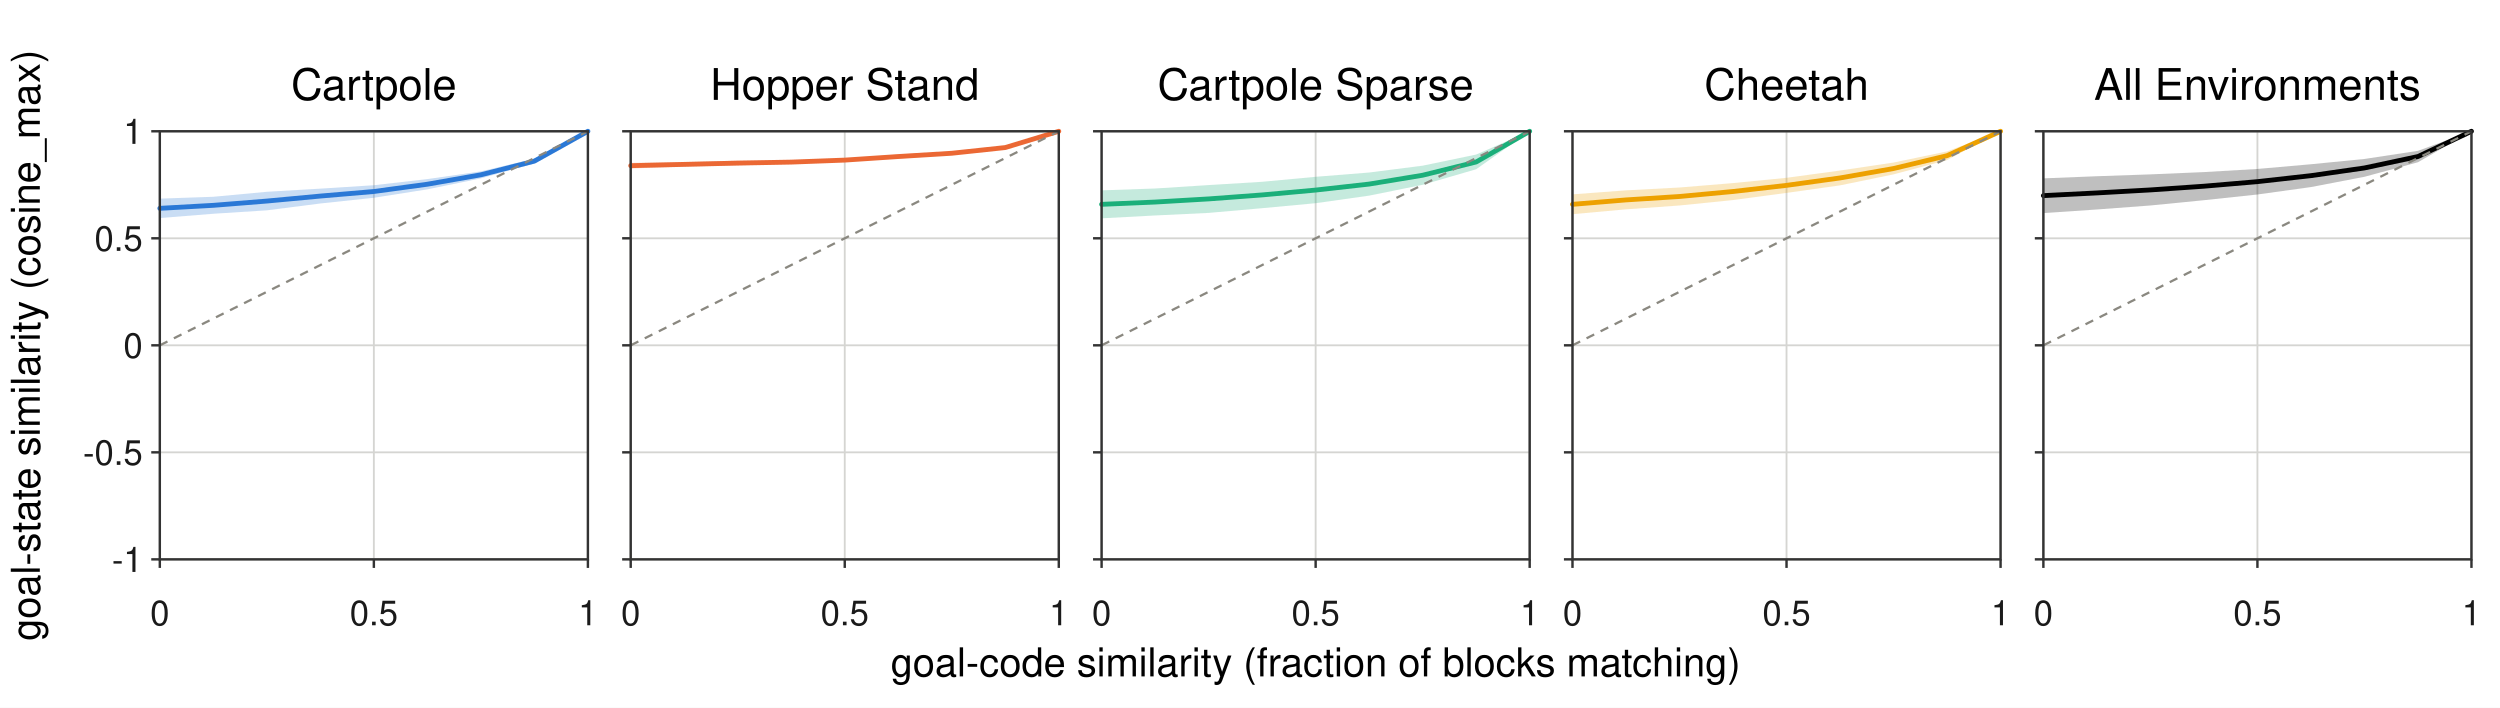
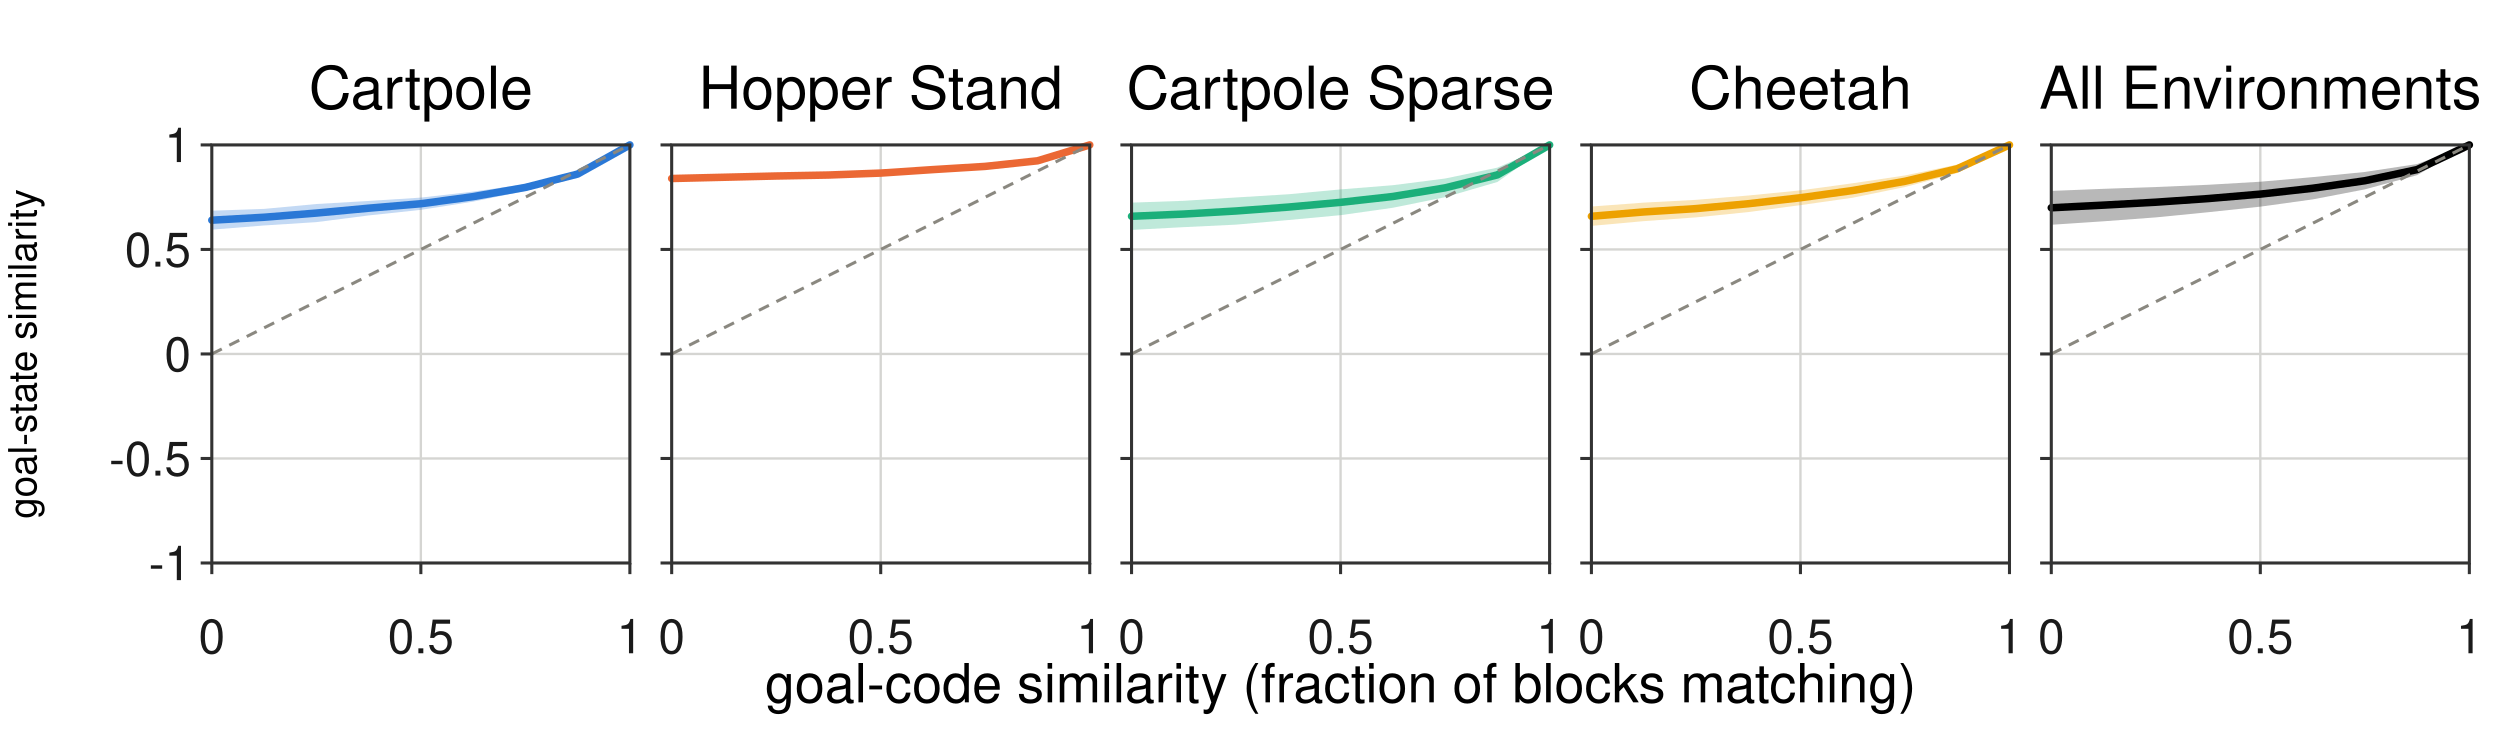
- <svg xmlns="http://www.w3.org/2000/svg" width="1752" height="496" viewBox="0 0 1752 496" font-family="Helvetica,Arial,sans-serif">
-   <rect width="1752" height="496" fill="white" />
-   <line x1="112" y1="392.0" x2="412" y2="392.0" stroke="#d5d5d2" stroke-width="1.3" />
-   <line x1="112" y1="317.0" x2="412" y2="317.0" stroke="#d5d5d2" stroke-width="1.3" />
-   <line x1="112" y1="242.0" x2="412" y2="242.0" stroke="#d5d5d2" stroke-width="1.3" />
-   <line x1="112" y1="167.0" x2="412" y2="167.0" stroke="#d5d5d2" stroke-width="1.3" />
-   <line x1="112" y1="92.0" x2="412" y2="92.0" stroke="#d5d5d2" stroke-width="1.3" />
-   <line x1="112.0" y1="92" x2="112.0" y2="392" stroke="#d5d5d2" stroke-width="1.3" />
-   <line x1="262.0" y1="92" x2="262.0" y2="392" stroke="#d5d5d2" stroke-width="1.3" />
-   <line x1="412.0" y1="92" x2="412.0" y2="392" stroke="#d5d5d2" stroke-width="1.3" />
-   <polygon points="412.0,92.0 374.5,111.2 337.0,120.1 299.5,125.5 262.0,129.8 224.5,132.2 187.0,134.4 149.5,137.9 112.0,139.2 112.0,152.8 149.5,149.8 187.0,147.4 224.5,142.6 262.0,138.6 299.5,132.7 337.0,125.0 374.5,114.5 412.0,92.0" fill="#2a78d6" fill-opacity="0.25" />
-   <polyline points="412.0,92.0 374.5,112.9 337.0,122.5 299.5,129.1 262.0,134.2 224.5,137.4 187.0,140.9 149.5,143.9 112.0,146.0" fill="none" stroke="#2a78d6" stroke-width="3.4" stroke-linejoin="round" stroke-linecap="round" />
-   <line x1="112.0" y1="242.0" x2="412.0" y2="92.0" stroke="#8a8880" stroke-width="1.6" stroke-dasharray="6,5" />
-   <rect x="112" y="92" width="300" height="300" fill="none" stroke="#333333" stroke-width="1.7" />
-   <line x1="106" y1="392.0" x2="112" y2="392.0" stroke="#333333" stroke-width="1.7" />
-   <text x="100" y="400.8" font-size="24.3" fill="#1a1a1a" text-anchor="end">-1</text>
-   <line x1="106" y1="317.0" x2="112" y2="317.0" stroke="#333333" stroke-width="1.7" />
-   <text x="100" y="325.8" font-size="24.3" fill="#1a1a1a" text-anchor="end">-0.5</text>
-   <line x1="106" y1="242.0" x2="112" y2="242.0" stroke="#333333" stroke-width="1.7" />
-   <text x="100" y="250.8" font-size="24.3" fill="#1a1a1a" text-anchor="end">0</text>
-   <line x1="106" y1="167.0" x2="112" y2="167.0" stroke="#333333" stroke-width="1.7" />
-   <text x="100" y="175.8" font-size="24.3" fill="#1a1a1a" text-anchor="end">0.5</text>
-   <line x1="106" y1="92.0" x2="112" y2="92.0" stroke="#333333" stroke-width="1.7" />
-   <text x="100" y="100.8" font-size="24.3" fill="#1a1a1a" text-anchor="end">1</text>
-   <line x1="112.0" y1="392" x2="112.0" y2="398" stroke="#333333" stroke-width="1.7" />
-   <text x="112.0" y="438.2" font-size="24.3" fill="#1a1a1a" text-anchor="middle">0</text>
-   <line x1="262.0" y1="392" x2="262.0" y2="398" stroke="#333333" stroke-width="1.7" />
-   <text x="262.0" y="438.2" font-size="24.3" fill="#1a1a1a" text-anchor="middle">0.5</text>
-   <line x1="412.0" y1="392" x2="412.0" y2="398" stroke="#333333" stroke-width="1.7" />
-   <text x="412.0" y="438.2" font-size="24.3" fill="#1a1a1a" text-anchor="middle">1</text>
-   <text x="262.0" y="70.0" font-size="30.6" fill="#000000" text-anchor="middle">Cartpole</text>
-   <line x1="442" y1="392.0" x2="742" y2="392.0" stroke="#d5d5d2" stroke-width="1.3" />
-   <line x1="442" y1="317.0" x2="742" y2="317.0" stroke="#d5d5d2" stroke-width="1.3" />
-   <line x1="442" y1="242.0" x2="742" y2="242.0" stroke="#d5d5d2" stroke-width="1.3" />
-   <line x1="442" y1="167.0" x2="742" y2="167.0" stroke="#d5d5d2" stroke-width="1.3" />
-   <line x1="442" y1="92.0" x2="742" y2="92.0" stroke="#d5d5d2" stroke-width="1.3" />
-   <line x1="442.0" y1="92" x2="442.0" y2="392" stroke="#d5d5d2" stroke-width="1.3" />
-   <line x1="592.0" y1="92" x2="592.0" y2="392" stroke="#d5d5d2" stroke-width="1.3" />
-   <line x1="742.0" y1="92" x2="742.0" y2="392" stroke="#d5d5d2" stroke-width="1.3" />
-   <polygon points="742.0,92.0 704.5,102.6 667.0,106.1 629.5,108.3 592.0,111.2 554.5,112.3 517.0,112.6 479.5,113.6 442.0,114.1 442.0,118.1 479.5,116.7 517.0,115.9 554.5,114.8 592.0,113.1 629.5,111.1 667.0,108.6 704.5,104.3 742.0,92.0" fill="#eb6834" fill-opacity="0.25" />
-   <polyline points="742.0,92.0 704.5,103.4 667.0,107.4 629.5,109.7 592.0,112.2 554.5,113.6 517.0,114.3 479.5,115.2 442.0,116.1" fill="none" stroke="#eb6834" stroke-width="3.4" stroke-linejoin="round" stroke-linecap="round" />
-   <line x1="442.0" y1="242.0" x2="742.0" y2="92.0" stroke="#8a8880" stroke-width="1.6" stroke-dasharray="6,5" />
-   <rect x="442" y="92" width="300" height="300" fill="none" stroke="#333333" stroke-width="1.7" />
-   <line x1="436" y1="392.0" x2="442" y2="392.0" stroke="#333333" stroke-width="1.7" />
-   <line x1="436" y1="317.0" x2="442" y2="317.0" stroke="#333333" stroke-width="1.7" />
-   <line x1="436" y1="242.0" x2="442" y2="242.0" stroke="#333333" stroke-width="1.7" />
-   <line x1="436" y1="167.0" x2="442" y2="167.0" stroke="#333333" stroke-width="1.7" />
-   <line x1="436" y1="92.0" x2="442" y2="92.0" stroke="#333333" stroke-width="1.7" />
-   <line x1="442.0" y1="392" x2="442.0" y2="398" stroke="#333333" stroke-width="1.7" />
-   <text x="442.0" y="438.2" font-size="24.3" fill="#1a1a1a" text-anchor="middle">0</text>
-   <line x1="592.0" y1="392" x2="592.0" y2="398" stroke="#333333" stroke-width="1.7" />
-   <text x="592.0" y="438.2" font-size="24.3" fill="#1a1a1a" text-anchor="middle">0.5</text>
-   <line x1="742.0" y1="392" x2="742.0" y2="398" stroke="#333333" stroke-width="1.7" />
-   <text x="742.0" y="438.2" font-size="24.3" fill="#1a1a1a" text-anchor="middle">1</text>
-   <text x="592.0" y="70.0" font-size="30.6" fill="#000000" text-anchor="middle">Hopper Stand</text>
-   <line x1="772" y1="392.0" x2="1072" y2="392.0" stroke="#d5d5d2" stroke-width="1.3" />
-   <line x1="772" y1="317.0" x2="1072" y2="317.0" stroke="#d5d5d2" stroke-width="1.3" />
-   <line x1="772" y1="242.0" x2="1072" y2="242.0" stroke="#d5d5d2" stroke-width="1.3" />
-   <line x1="772" y1="167.0" x2="1072" y2="167.0" stroke="#d5d5d2" stroke-width="1.3" />
-   <line x1="772" y1="92.0" x2="1072" y2="92.0" stroke="#d5d5d2" stroke-width="1.3" />
-   <line x1="772.0" y1="92" x2="772.0" y2="392" stroke="#d5d5d2" stroke-width="1.3" />
-   <line x1="922.0" y1="92" x2="922.0" y2="392" stroke="#d5d5d2" stroke-width="1.3" />
-   <line x1="1072.0" y1="92" x2="1072.0" y2="392" stroke="#d5d5d2" stroke-width="1.3" />
-   <polygon points="1072.0,92.0 1034.5,108.3 997.0,116.1 959.5,120.9 922.0,123.9 884.5,127.4 847.0,129.7 809.5,132.1 772.0,133.4 772.0,153.0 809.5,151.0 847.0,149.2 884.5,145.9 922.0,142.4 959.5,137.1 997.0,129.5 1034.5,118.6 1072.0,92.0" fill="#1baf7a" fill-opacity="0.25" />
-   <polyline points="1072.0,92.0 1034.5,113.5 997.0,122.8 959.5,129.0 922.0,133.2 884.5,136.6 847.0,139.4 809.5,141.6 772.0,143.2" fill="none" stroke="#1baf7a" stroke-width="3.4" stroke-linejoin="round" stroke-linecap="round" />
-   <line x1="772.0" y1="242.0" x2="1072.0" y2="92.0" stroke="#8a8880" stroke-width="1.6" stroke-dasharray="6,5" />
-   <rect x="772" y="92" width="300" height="300" fill="none" stroke="#333333" stroke-width="1.7" />
-   <line x1="766" y1="392.0" x2="772" y2="392.0" stroke="#333333" stroke-width="1.7" />
-   <line x1="766" y1="317.0" x2="772" y2="317.0" stroke="#333333" stroke-width="1.7" />
-   <line x1="766" y1="242.0" x2="772" y2="242.0" stroke="#333333" stroke-width="1.7" />
-   <line x1="766" y1="167.0" x2="772" y2="167.0" stroke="#333333" stroke-width="1.7" />
-   <line x1="766" y1="92.0" x2="772" y2="92.0" stroke="#333333" stroke-width="1.7" />
-   <line x1="772.0" y1="392" x2="772.0" y2="398" stroke="#333333" stroke-width="1.7" />
-   <text x="772.0" y="438.2" font-size="24.3" fill="#1a1a1a" text-anchor="middle">0</text>
-   <line x1="922.0" y1="392" x2="922.0" y2="398" stroke="#333333" stroke-width="1.7" />
-   <text x="922.0" y="438.2" font-size="24.3" fill="#1a1a1a" text-anchor="middle">0.5</text>
-   <line x1="1072.0" y1="392" x2="1072.0" y2="398" stroke="#333333" stroke-width="1.7" />
-   <text x="1072.0" y="438.2" font-size="24.3" fill="#1a1a1a" text-anchor="middle">1</text>
-   <text x="922.0" y="70.0" font-size="30.6" fill="#000000" text-anchor="middle">Cartpole Sparse</text>
-   <line x1="1102" y1="392.0" x2="1402" y2="392.0" stroke="#d5d5d2" stroke-width="1.3" />
-   <line x1="1102" y1="317.0" x2="1402" y2="317.0" stroke="#d5d5d2" stroke-width="1.3" />
-   <line x1="1102" y1="242.0" x2="1402" y2="242.0" stroke="#d5d5d2" stroke-width="1.3" />
-   <line x1="1102" y1="167.0" x2="1402" y2="167.0" stroke="#d5d5d2" stroke-width="1.3" />
-   <line x1="1102" y1="92.0" x2="1402" y2="92.0" stroke="#d5d5d2" stroke-width="1.3" />
-   <line x1="1102.0" y1="92" x2="1102.0" y2="392" stroke="#d5d5d2" stroke-width="1.3" />
-   <line x1="1252.0" y1="92" x2="1252.0" y2="392" stroke="#d5d5d2" stroke-width="1.3" />
-   <line x1="1402.0" y1="92" x2="1402.0" y2="392" stroke="#d5d5d2" stroke-width="1.3" />
-   <polygon points="1402.0,92.0 1364.5,106.1 1327.0,113.9 1289.5,119.5 1252.0,124.6 1214.5,128.3 1177.0,131.4 1139.5,133.4 1102.0,136.2 1102.0,150.1 1139.5,146.7 1177.0,144.0 1214.5,140.2 1252.0,135.2 1289.5,129.9 1327.0,122.2 1364.5,112.2 1402.0,92.0" fill="#eda100" fill-opacity="0.25" />
-   <polyline points="1402.0,92.0 1364.5,109.1 1327.0,118.1 1289.5,124.7 1252.0,129.9 1214.5,134.2 1177.0,137.7 1139.5,140.1 1102.0,143.2" fill="none" stroke="#eda100" stroke-width="3.4" stroke-linejoin="round" stroke-linecap="round" />
-   <line x1="1102.0" y1="242.0" x2="1402.0" y2="92.0" stroke="#8a8880" stroke-width="1.6" stroke-dasharray="6,5" />
-   <rect x="1102" y="92" width="300" height="300" fill="none" stroke="#333333" stroke-width="1.7" />
-   <line x1="1096" y1="392.0" x2="1102" y2="392.0" stroke="#333333" stroke-width="1.7" />
-   <line x1="1096" y1="317.0" x2="1102" y2="317.0" stroke="#333333" stroke-width="1.7" />
-   <line x1="1096" y1="242.0" x2="1102" y2="242.0" stroke="#333333" stroke-width="1.7" />
-   <line x1="1096" y1="167.0" x2="1102" y2="167.0" stroke="#333333" stroke-width="1.7" />
-   <line x1="1096" y1="92.0" x2="1102" y2="92.0" stroke="#333333" stroke-width="1.7" />
-   <line x1="1102.0" y1="392" x2="1102.0" y2="398" stroke="#333333" stroke-width="1.7" />
-   <text x="1102.0" y="438.2" font-size="24.3" fill="#1a1a1a" text-anchor="middle">0</text>
-   <line x1="1252.0" y1="392" x2="1252.0" y2="398" stroke="#333333" stroke-width="1.7" />
-   <text x="1252.0" y="438.2" font-size="24.3" fill="#1a1a1a" text-anchor="middle">0.5</text>
-   <line x1="1402.0" y1="392" x2="1402.0" y2="398" stroke="#333333" stroke-width="1.7" />
-   <text x="1402.0" y="438.2" font-size="24.3" fill="#1a1a1a" text-anchor="middle">1</text>
-   <text x="1252.0" y="70.0" font-size="30.6" fill="#000000" text-anchor="middle">Cheetah</text>
-   <line x1="1432" y1="392.0" x2="1732" y2="392.0" stroke="#d5d5d2" stroke-width="1.3" />
-   <line x1="1432" y1="317.0" x2="1732" y2="317.0" stroke="#d5d5d2" stroke-width="1.3" />
-   <line x1="1432" y1="242.0" x2="1732" y2="242.0" stroke="#d5d5d2" stroke-width="1.3" />
-   <line x1="1432" y1="167.0" x2="1732" y2="167.0" stroke="#d5d5d2" stroke-width="1.3" />
-   <line x1="1432" y1="92.0" x2="1732" y2="92.0" stroke="#d5d5d2" stroke-width="1.3" />
-   <line x1="1432.0" y1="92" x2="1432.0" y2="392" stroke="#d5d5d2" stroke-width="1.3" />
-   <line x1="1582.0" y1="92" x2="1582.0" y2="392" stroke="#d5d5d2" stroke-width="1.3" />
-   <line x1="1732.0" y1="92" x2="1732.0" y2="392" stroke="#d5d5d2" stroke-width="1.3" />
-   <polygon points="1732.0,92.0 1694.5,105.7 1657.0,111.4 1619.5,115.1 1582.0,118.4 1544.5,120.6 1507.0,122.2 1469.5,123.5 1432.0,125.0 1432.0,149.3 1469.5,146.8 1507.0,144.0 1544.5,140.3 1582.0,136.3 1619.5,131.1 1657.0,123.9 1694.5,113.7 1732.0,92.0" fill="#000000" fill-opacity="0.25" />
-   <polyline points="1732.0,92.0 1694.5,109.7 1657.0,117.7 1619.5,123.1 1582.0,127.3 1544.5,130.5 1507.0,133.1 1469.5,135.2 1432.0,137.1" fill="none" stroke="#000000" stroke-width="3.4" stroke-linejoin="round" stroke-linecap="round" />
-   <line x1="1432.0" y1="242.0" x2="1732.0" y2="92.0" stroke="#8a8880" stroke-width="1.6" stroke-dasharray="6,5" />
-   <rect x="1432" y="92" width="300" height="300" fill="none" stroke="#333333" stroke-width="1.7" />
-   <line x1="1426" y1="392.0" x2="1432" y2="392.0" stroke="#333333" stroke-width="1.7" />
-   <line x1="1426" y1="317.0" x2="1432" y2="317.0" stroke="#333333" stroke-width="1.7" />
-   <line x1="1426" y1="242.0" x2="1432" y2="242.0" stroke="#333333" stroke-width="1.7" />
-   <line x1="1426" y1="167.0" x2="1432" y2="167.0" stroke="#333333" stroke-width="1.7" />
-   <line x1="1426" y1="92.0" x2="1432" y2="92.0" stroke="#333333" stroke-width="1.7" />
-   <line x1="1432.0" y1="392" x2="1432.0" y2="398" stroke="#333333" stroke-width="1.7" />
-   <text x="1432.0" y="438.2" font-size="24.3" fill="#1a1a1a" text-anchor="middle">0</text>
-   <line x1="1582.0" y1="392" x2="1582.0" y2="398" stroke="#333333" stroke-width="1.7" />
-   <text x="1582.0" y="438.2" font-size="24.3" fill="#1a1a1a" text-anchor="middle">0.5</text>
-   <line x1="1732.0" y1="392" x2="1732.0" y2="398" stroke="#333333" stroke-width="1.7" />
-   <text x="1732.0" y="438.2" font-size="24.3" fill="#1a1a1a" text-anchor="middle">1</text>
-   <text x="1582.0" y="70.0" font-size="30.6" fill="#000000" text-anchor="middle">All Environments</text>
-   <text x="922.0" y="474.0" font-size="27.9" fill="#000000" text-anchor="middle">goal-code similarity (fraction of blocks matching)</text>
-   <text x="27.9" y="242.0" font-size="27.9" fill="#000000" text-anchor="middle" transform="rotate(-90 27.9 242.0)">goal-state similarity (cosine_max)</text>
+ <svg xmlns="http://www.w3.org/2000/svg" width="1794" height="526" viewBox="0 0 1794 526" font-family="Helvetica,Arial,sans-serif">
+   <rect width="1794" height="526" fill="white" />
+   <line x1="152" y1="404.0" x2="452" y2="404.0" stroke="#d5d5d2" stroke-width="1.7" />
+   <line x1="152" y1="329.0" x2="452" y2="329.0" stroke="#d5d5d2" stroke-width="1.7" />
+   <line x1="152" y1="254.0" x2="452" y2="254.0" stroke="#d5d5d2" stroke-width="1.7" />
+   <line x1="152" y1="179.0" x2="452" y2="179.0" stroke="#d5d5d2" stroke-width="1.7" />
+   <line x1="152" y1="104.0" x2="452" y2="104.0" stroke="#d5d5d2" stroke-width="1.7" />
+   <line x1="152.0" y1="104" x2="152.0" y2="404" stroke="#d5d5d2" stroke-width="1.7" />
+   <line x1="302.0" y1="104" x2="302.0" y2="404" stroke="#d5d5d2" stroke-width="1.7" />
+   <line x1="452.0" y1="104" x2="452.0" y2="404" stroke="#d5d5d2" stroke-width="1.7" />
+   <polygon points="452.0,104.0 414.5,123.2 377.0,132.1 339.5,137.5 302.0,141.8 264.5,144.2 227.0,146.4 189.5,149.9 152.0,151.2 152.0,164.8 189.5,161.8 227.0,159.4 264.5,154.6 302.0,150.6 339.5,144.7 377.0,137.0 414.5,126.5 452.0,104.0" fill="#2a78d6" fill-opacity="0.28" />
+   <polyline points="452.0,104.0 414.5,124.9 377.0,134.5 339.5,141.1 302.0,146.2 264.5,149.4 227.0,152.9 189.5,155.9 152.0,158.0" fill="none" stroke="#2a78d6" stroke-width="5.4" stroke-linejoin="round" stroke-linecap="round" />
+   <line x1="152.0" y1="254.0" x2="452.0" y2="104.0" stroke="#8a8880" stroke-width="2.2" stroke-dasharray="8,6" />
+   <rect x="152" y="104" width="300" height="300" fill="none" stroke="#333333" stroke-width="2.2" />
+   <line x1="144" y1="404.0" x2="152" y2="404.0" stroke="#333333" stroke-width="2.2" />
+   <text x="137" y="416.3" font-size="34.1" fill="#1a1a1a" text-anchor="end">-1</text>
+   <line x1="144" y1="329.0" x2="152" y2="329.0" stroke="#333333" stroke-width="2.2" />
+   <text x="137" y="341.3" font-size="34.1" fill="#1a1a1a" text-anchor="end">-0.5</text>
+   <line x1="144" y1="254.0" x2="152" y2="254.0" stroke="#333333" stroke-width="2.2" />
+   <text x="137" y="266.3" font-size="34.1" fill="#1a1a1a" text-anchor="end">0</text>
+   <line x1="144" y1="179.0" x2="152" y2="179.0" stroke="#333333" stroke-width="2.2" />
+   <text x="137" y="191.3" font-size="34.1" fill="#1a1a1a" text-anchor="end">0.5</text>
+   <line x1="144" y1="104.0" x2="152" y2="104.0" stroke="#333333" stroke-width="2.2" />
+   <text x="137" y="116.3" font-size="34.1" fill="#1a1a1a" text-anchor="end">1</text>
+   <line x1="152.0" y1="404" x2="152.0" y2="412" stroke="#333333" stroke-width="2.2" />
+   <text x="152.0" y="468.8" font-size="34.1" fill="#1a1a1a" text-anchor="middle">0</text>
+   <line x1="302.0" y1="404" x2="302.0" y2="412" stroke="#333333" stroke-width="2.2" />
+   <text x="302.0" y="468.8" font-size="34.1" fill="#1a1a1a" text-anchor="middle">0.5</text>
+   <line x1="452.0" y1="404" x2="452.0" y2="412" stroke="#333333" stroke-width="2.2" />
+   <text x="452.0" y="468.8" font-size="34.1" fill="#1a1a1a" text-anchor="middle">1</text>
+   <text x="302.0" y="78.0" font-size="42.4" fill="#000000" text-anchor="middle">Cartpole</text>
+   <line x1="482" y1="404.0" x2="782" y2="404.0" stroke="#d5d5d2" stroke-width="1.7" />
+   <line x1="482" y1="329.0" x2="782" y2="329.0" stroke="#d5d5d2" stroke-width="1.7" />
+   <line x1="482" y1="254.0" x2="782" y2="254.0" stroke="#d5d5d2" stroke-width="1.7" />
+   <line x1="482" y1="179.0" x2="782" y2="179.0" stroke="#d5d5d2" stroke-width="1.7" />
+   <line x1="482" y1="104.0" x2="782" y2="104.0" stroke="#d5d5d2" stroke-width="1.7" />
+   <line x1="482.0" y1="104" x2="482.0" y2="404" stroke="#d5d5d2" stroke-width="1.7" />
+   <line x1="632.0" y1="104" x2="632.0" y2="404" stroke="#d5d5d2" stroke-width="1.7" />
+   <line x1="782.0" y1="104" x2="782.0" y2="404" stroke="#d5d5d2" stroke-width="1.7" />
+   <polygon points="782.0,104.0 744.5,114.6 707.0,118.1 669.5,120.3 632.0,123.2 594.5,124.3 557.0,124.6 519.5,125.6 482.0,126.1 482.0,130.1 519.5,128.7 557.0,127.9 594.5,126.8 632.0,125.1 669.5,123.1 707.0,120.6 744.5,116.3 782.0,104.0" fill="#eb6834" fill-opacity="0.28" />
+   <polyline points="782.0,104.0 744.5,115.4 707.0,119.4 669.5,121.7 632.0,124.2 594.5,125.6 557.0,126.3 519.5,127.2 482.0,128.1" fill="none" stroke="#eb6834" stroke-width="5.4" stroke-linejoin="round" stroke-linecap="round" />
+   <line x1="482.0" y1="254.0" x2="782.0" y2="104.0" stroke="#8a8880" stroke-width="2.2" stroke-dasharray="8,6" />
+   <rect x="482" y="104" width="300" height="300" fill="none" stroke="#333333" stroke-width="2.2" />
+   <line x1="474" y1="404.0" x2="482" y2="404.0" stroke="#333333" stroke-width="2.2" />
+   <line x1="474" y1="329.0" x2="482" y2="329.0" stroke="#333333" stroke-width="2.2" />
+   <line x1="474" y1="254.0" x2="482" y2="254.0" stroke="#333333" stroke-width="2.2" />
+   <line x1="474" y1="179.0" x2="482" y2="179.0" stroke="#333333" stroke-width="2.2" />
+   <line x1="474" y1="104.0" x2="482" y2="104.0" stroke="#333333" stroke-width="2.2" />
+   <line x1="482.0" y1="404" x2="482.0" y2="412" stroke="#333333" stroke-width="2.2" />
+   <text x="482.0" y="468.8" font-size="34.1" fill="#1a1a1a" text-anchor="middle">0</text>
+   <line x1="632.0" y1="404" x2="632.0" y2="412" stroke="#333333" stroke-width="2.2" />
+   <text x="632.0" y="468.8" font-size="34.1" fill="#1a1a1a" text-anchor="middle">0.5</text>
+   <line x1="782.0" y1="404" x2="782.0" y2="412" stroke="#333333" stroke-width="2.2" />
+   <text x="782.0" y="468.8" font-size="34.1" fill="#1a1a1a" text-anchor="middle">1</text>
+   <text x="632.0" y="78.0" font-size="42.4" fill="#000000" text-anchor="middle">Hopper Stand</text>
+   <line x1="812" y1="404.0" x2="1112" y2="404.0" stroke="#d5d5d2" stroke-width="1.7" />
+   <line x1="812" y1="329.0" x2="1112" y2="329.0" stroke="#d5d5d2" stroke-width="1.7" />
+   <line x1="812" y1="254.0" x2="1112" y2="254.0" stroke="#d5d5d2" stroke-width="1.7" />
+   <line x1="812" y1="179.0" x2="1112" y2="179.0" stroke="#d5d5d2" stroke-width="1.7" />
+   <line x1="812" y1="104.0" x2="1112" y2="104.0" stroke="#d5d5d2" stroke-width="1.7" />
+   <line x1="812.0" y1="104" x2="812.0" y2="404" stroke="#d5d5d2" stroke-width="1.7" />
+   <line x1="962.0" y1="104" x2="962.0" y2="404" stroke="#d5d5d2" stroke-width="1.7" />
+   <line x1="1112.0" y1="104" x2="1112.0" y2="404" stroke="#d5d5d2" stroke-width="1.7" />
+   <polygon points="1112.0,104.0 1074.5,120.3 1037.0,128.1 999.5,132.9 962.0,135.9 924.5,139.4 887.0,141.7 849.5,144.1 812.0,145.4 812.0,165.0 849.5,163.0 887.0,161.2 924.5,157.9 962.0,154.4 999.5,149.1 1037.0,141.5 1074.5,130.6 1112.0,104.0" fill="#1baf7a" fill-opacity="0.28" />
+   <polyline points="1112.0,104.0 1074.5,125.5 1037.0,134.8 999.5,141.0 962.0,145.2 924.5,148.6 887.0,151.4 849.5,153.6 812.0,155.2" fill="none" stroke="#1baf7a" stroke-width="5.4" stroke-linejoin="round" stroke-linecap="round" />
+   <line x1="812.0" y1="254.0" x2="1112.0" y2="104.0" stroke="#8a8880" stroke-width="2.2" stroke-dasharray="8,6" />
+   <rect x="812" y="104" width="300" height="300" fill="none" stroke="#333333" stroke-width="2.2" />
+   <line x1="804" y1="404.0" x2="812" y2="404.0" stroke="#333333" stroke-width="2.2" />
+   <line x1="804" y1="329.0" x2="812" y2="329.0" stroke="#333333" stroke-width="2.2" />
+   <line x1="804" y1="254.0" x2="812" y2="254.0" stroke="#333333" stroke-width="2.2" />
+   <line x1="804" y1="179.0" x2="812" y2="179.0" stroke="#333333" stroke-width="2.2" />
+   <line x1="804" y1="104.0" x2="812" y2="104.0" stroke="#333333" stroke-width="2.2" />
+   <line x1="812.0" y1="404" x2="812.0" y2="412" stroke="#333333" stroke-width="2.2" />
+   <text x="812.0" y="468.8" font-size="34.1" fill="#1a1a1a" text-anchor="middle">0</text>
+   <line x1="962.0" y1="404" x2="962.0" y2="412" stroke="#333333" stroke-width="2.2" />
+   <text x="962.0" y="468.8" font-size="34.1" fill="#1a1a1a" text-anchor="middle">0.5</text>
+   <line x1="1112.0" y1="404" x2="1112.0" y2="412" stroke="#333333" stroke-width="2.2" />
+   <text x="1112.0" y="468.8" font-size="34.1" fill="#1a1a1a" text-anchor="middle">1</text>
+   <text x="962.0" y="78.0" font-size="42.4" fill="#000000" text-anchor="middle">Cartpole Sparse</text>
+   <line x1="1142" y1="404.0" x2="1442" y2="404.0" stroke="#d5d5d2" stroke-width="1.7" />
+   <line x1="1142" y1="329.0" x2="1442" y2="329.0" stroke="#d5d5d2" stroke-width="1.7" />
+   <line x1="1142" y1="254.0" x2="1442" y2="254.0" stroke="#d5d5d2" stroke-width="1.7" />
+   <line x1="1142" y1="179.0" x2="1442" y2="179.0" stroke="#d5d5d2" stroke-width="1.7" />
+   <line x1="1142" y1="104.0" x2="1442" y2="104.0" stroke="#d5d5d2" stroke-width="1.7" />
+   <line x1="1142.0" y1="104" x2="1142.0" y2="404" stroke="#d5d5d2" stroke-width="1.7" />
+   <line x1="1292.0" y1="104" x2="1292.0" y2="404" stroke="#d5d5d2" stroke-width="1.7" />
+   <line x1="1442.0" y1="104" x2="1442.0" y2="404" stroke="#d5d5d2" stroke-width="1.7" />
+   <polygon points="1442.0,104.0 1404.5,118.1 1367.0,125.9 1329.5,131.5 1292.0,136.6 1254.5,140.3 1217.0,143.4 1179.5,145.4 1142.0,148.2 1142.0,162.1 1179.5,158.7 1217.0,156.0 1254.5,152.2 1292.0,147.2 1329.5,141.9 1367.0,134.2 1404.5,124.2 1442.0,104.0" fill="#eda100" fill-opacity="0.28" />
+   <polyline points="1442.0,104.0 1404.5,121.1 1367.0,130.1 1329.5,136.7 1292.0,141.9 1254.5,146.2 1217.0,149.7 1179.5,152.1 1142.0,155.2" fill="none" stroke="#eda100" stroke-width="5.4" stroke-linejoin="round" stroke-linecap="round" />
+   <line x1="1142.0" y1="254.0" x2="1442.0" y2="104.0" stroke="#8a8880" stroke-width="2.2" stroke-dasharray="8,6" />
+   <rect x="1142" y="104" width="300" height="300" fill="none" stroke="#333333" stroke-width="2.2" />
+   <line x1="1134" y1="404.0" x2="1142" y2="404.0" stroke="#333333" stroke-width="2.2" />
+   <line x1="1134" y1="329.0" x2="1142" y2="329.0" stroke="#333333" stroke-width="2.2" />
+   <line x1="1134" y1="254.0" x2="1142" y2="254.0" stroke="#333333" stroke-width="2.2" />
+   <line x1="1134" y1="179.0" x2="1142" y2="179.0" stroke="#333333" stroke-width="2.2" />
+   <line x1="1134" y1="104.0" x2="1142" y2="104.0" stroke="#333333" stroke-width="2.2" />
+   <line x1="1142.0" y1="404" x2="1142.0" y2="412" stroke="#333333" stroke-width="2.2" />
+   <text x="1142.0" y="468.8" font-size="34.1" fill="#1a1a1a" text-anchor="middle">0</text>
+   <line x1="1292.0" y1="404" x2="1292.0" y2="412" stroke="#333333" stroke-width="2.2" />
+   <text x="1292.0" y="468.8" font-size="34.1" fill="#1a1a1a" text-anchor="middle">0.5</text>
+   <line x1="1442.0" y1="404" x2="1442.0" y2="412" stroke="#333333" stroke-width="2.2" />
+   <text x="1442.0" y="468.8" font-size="34.1" fill="#1a1a1a" text-anchor="middle">1</text>
+   <text x="1292.0" y="78.0" font-size="42.4" fill="#000000" text-anchor="middle">Cheetah</text>
+   <line x1="1472" y1="404.0" x2="1772" y2="404.0" stroke="#d5d5d2" stroke-width="1.7" />
+   <line x1="1472" y1="329.0" x2="1772" y2="329.0" stroke="#d5d5d2" stroke-width="1.7" />
+   <line x1="1472" y1="254.0" x2="1772" y2="254.0" stroke="#d5d5d2" stroke-width="1.7" />
+   <line x1="1472" y1="179.0" x2="1772" y2="179.0" stroke="#d5d5d2" stroke-width="1.7" />
+   <line x1="1472" y1="104.0" x2="1772" y2="104.0" stroke="#d5d5d2" stroke-width="1.7" />
+   <line x1="1472.0" y1="104" x2="1472.0" y2="404" stroke="#d5d5d2" stroke-width="1.7" />
+   <line x1="1622.0" y1="104" x2="1622.0" y2="404" stroke="#d5d5d2" stroke-width="1.7" />
+   <line x1="1772.0" y1="104" x2="1772.0" y2="404" stroke="#d5d5d2" stroke-width="1.7" />
+   <polygon points="1772.0,104.0 1734.5,117.7 1697.0,123.4 1659.5,127.1 1622.0,130.4 1584.5,132.6 1547.0,134.2 1509.5,135.5 1472.0,137.0 1472.0,161.3 1509.5,158.8 1547.0,156.0 1584.5,152.3 1622.0,148.3 1659.5,143.1 1697.0,135.9 1734.5,125.7 1772.0,104.0" fill="#000000" fill-opacity="0.28" />
+   <polyline points="1772.0,104.0 1734.5,121.7 1697.0,129.7 1659.5,135.1 1622.0,139.3 1584.5,142.5 1547.0,145.1 1509.5,147.2 1472.0,149.1" fill="none" stroke="#000000" stroke-width="5.4" stroke-linejoin="round" stroke-linecap="round" />
+   <line x1="1472.0" y1="254.0" x2="1772.0" y2="104.0" stroke="#8a8880" stroke-width="2.2" stroke-dasharray="8,6" />
+   <rect x="1472" y="104" width="300" height="300" fill="none" stroke="#333333" stroke-width="2.2" />
+   <line x1="1464" y1="404.0" x2="1472" y2="404.0" stroke="#333333" stroke-width="2.2" />
+   <line x1="1464" y1="329.0" x2="1472" y2="329.0" stroke="#333333" stroke-width="2.2" />
+   <line x1="1464" y1="254.0" x2="1472" y2="254.0" stroke="#333333" stroke-width="2.2" />
+   <line x1="1464" y1="179.0" x2="1472" y2="179.0" stroke="#333333" stroke-width="2.2" />
+   <line x1="1464" y1="104.0" x2="1472" y2="104.0" stroke="#333333" stroke-width="2.2" />
+   <line x1="1472.0" y1="404" x2="1472.0" y2="412" stroke="#333333" stroke-width="2.2" />
+   <text x="1472.0" y="468.8" font-size="34.1" fill="#1a1a1a" text-anchor="middle">0</text>
+   <line x1="1622.0" y1="404" x2="1622.0" y2="412" stroke="#333333" stroke-width="2.2" />
+   <text x="1622.0" y="468.8" font-size="34.1" fill="#1a1a1a" text-anchor="middle">0.5</text>
+   <line x1="1772.0" y1="404" x2="1772.0" y2="412" stroke="#333333" stroke-width="2.2" />
+   <text x="1772.0" y="468.8" font-size="34.1" fill="#1a1a1a" text-anchor="middle">1</text>
+   <text x="1622.0" y="78.0" font-size="42.4" fill="#000000" text-anchor="middle">All Environments</text>
+   <text x="962.0" y="504.0" font-size="38.7" fill="#000000" text-anchor="middle">goal-code similarity (fraction of blocks matching)</text>
+   <text x="26.0" y="254.0" font-size="27.7" fill="#000000" text-anchor="middle" transform="rotate(-90 26.0 254.0)">goal-state similarity</text>
</svg>
